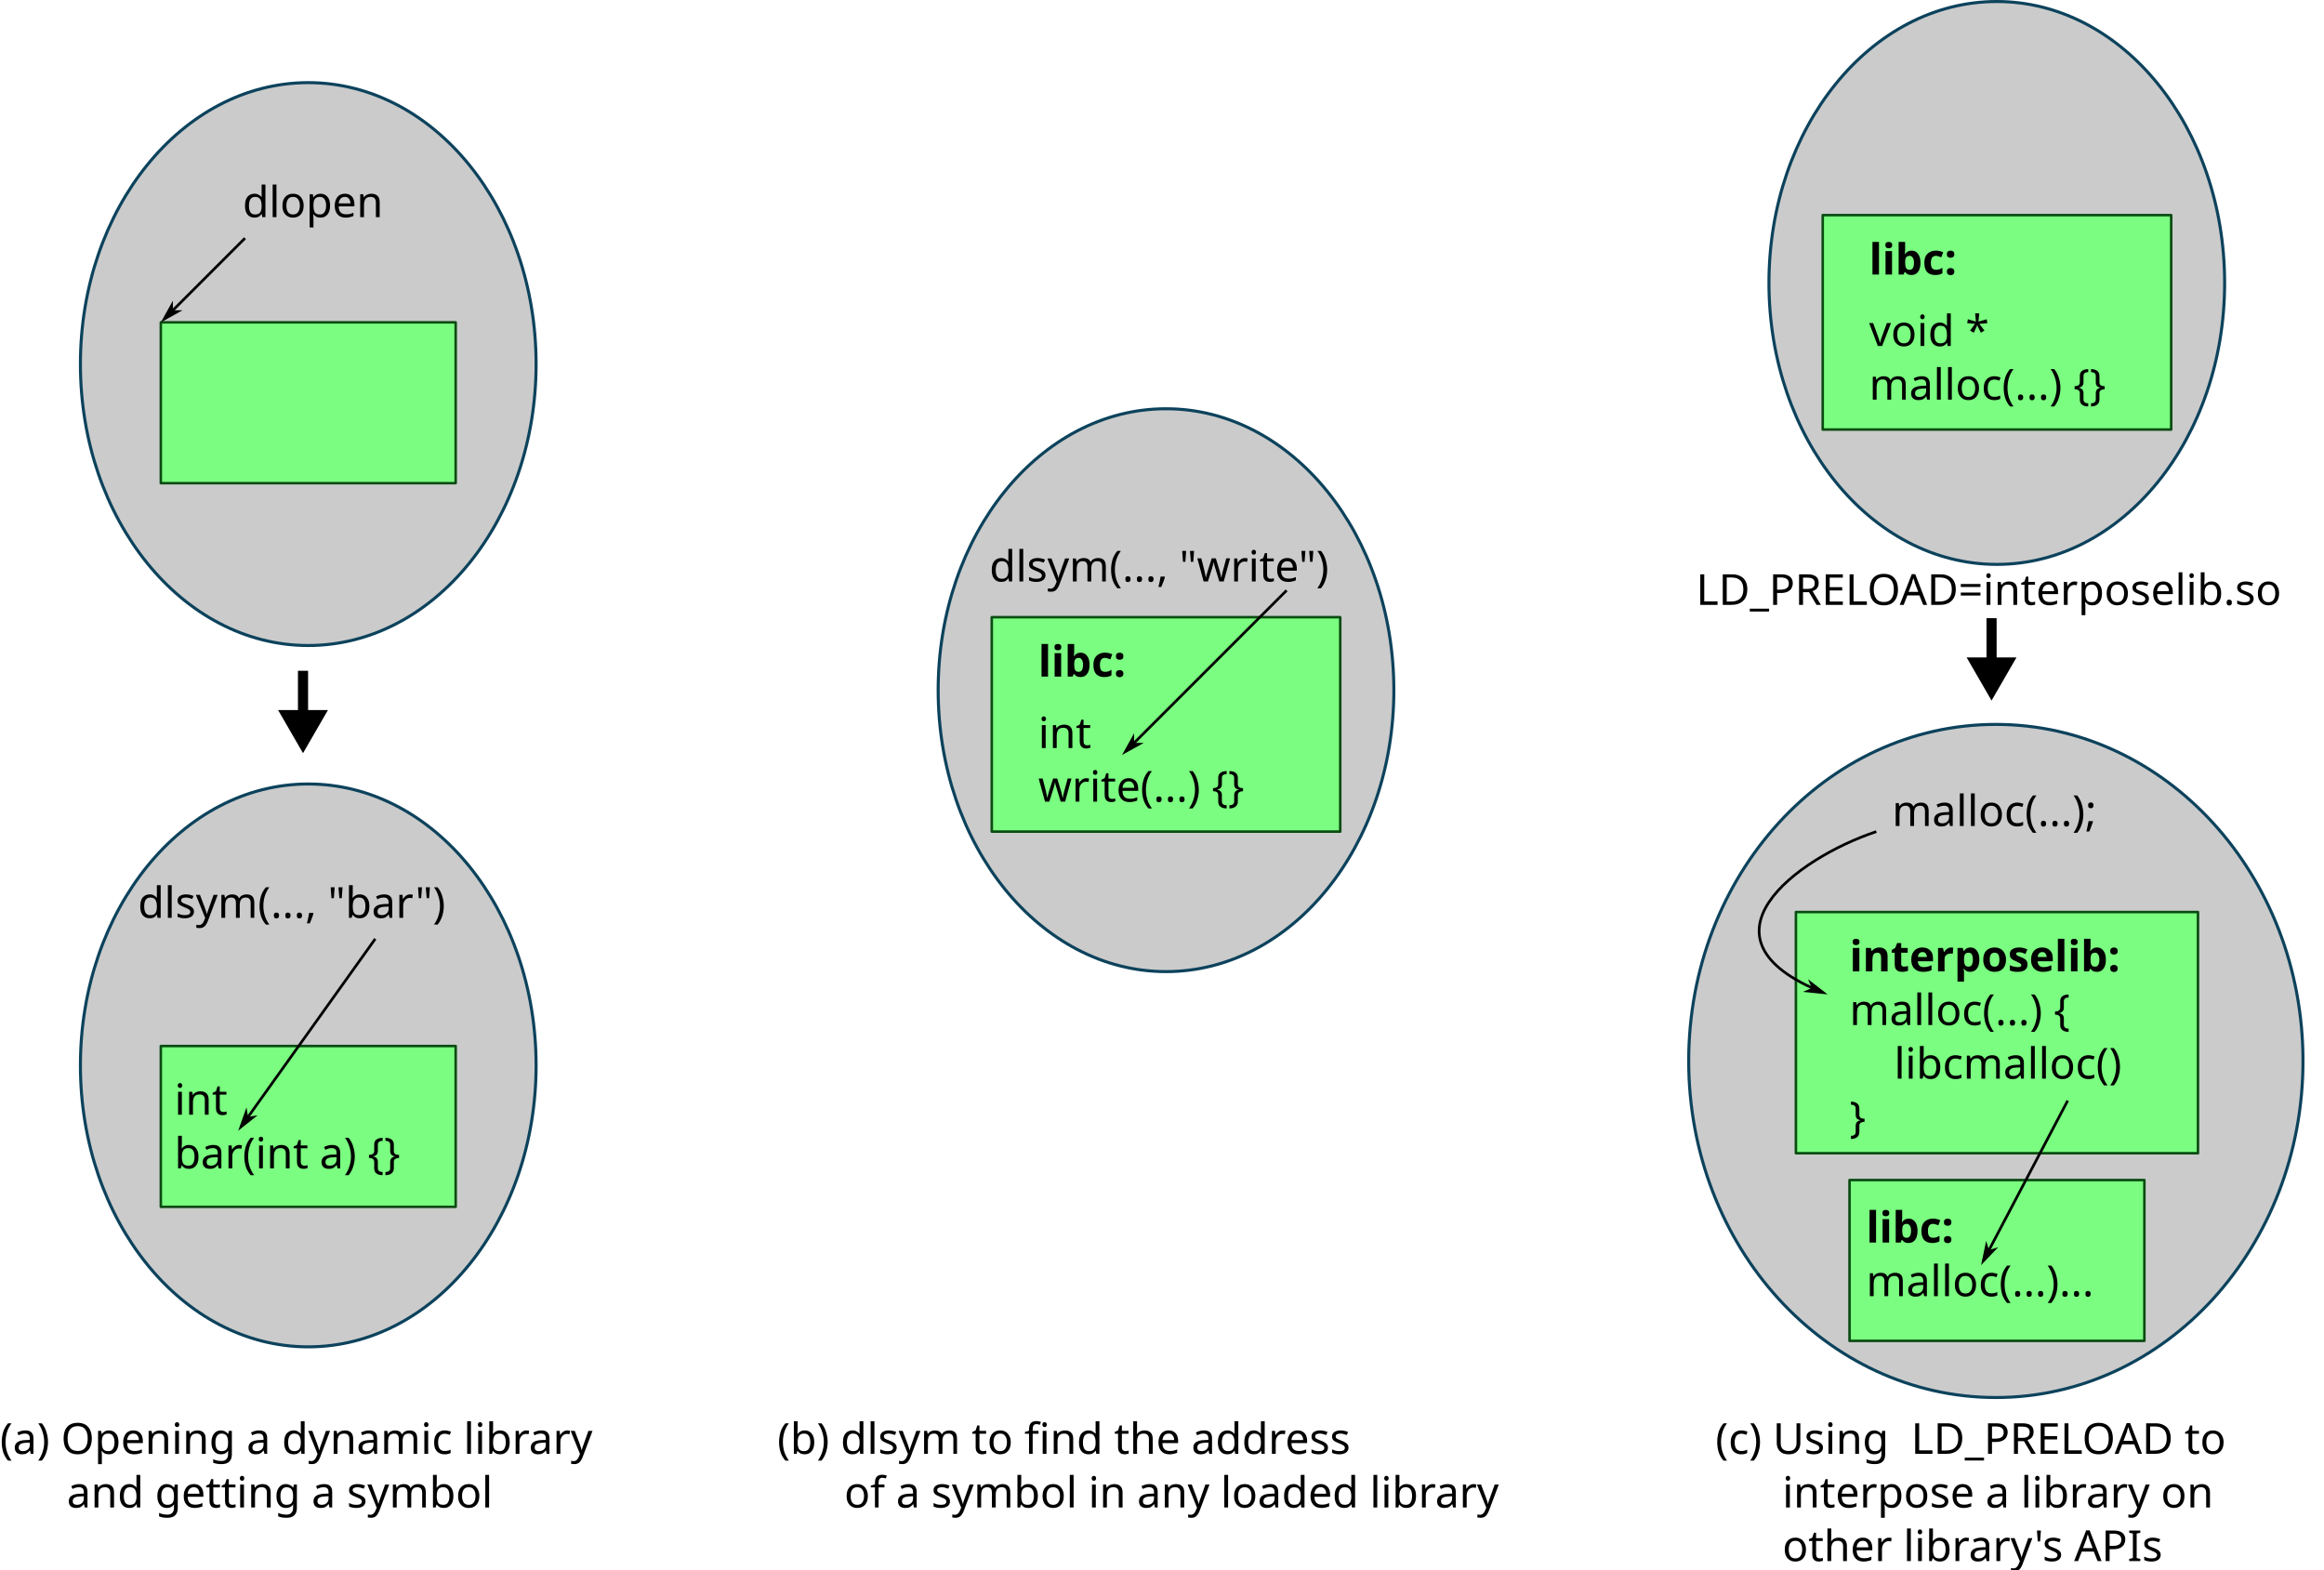
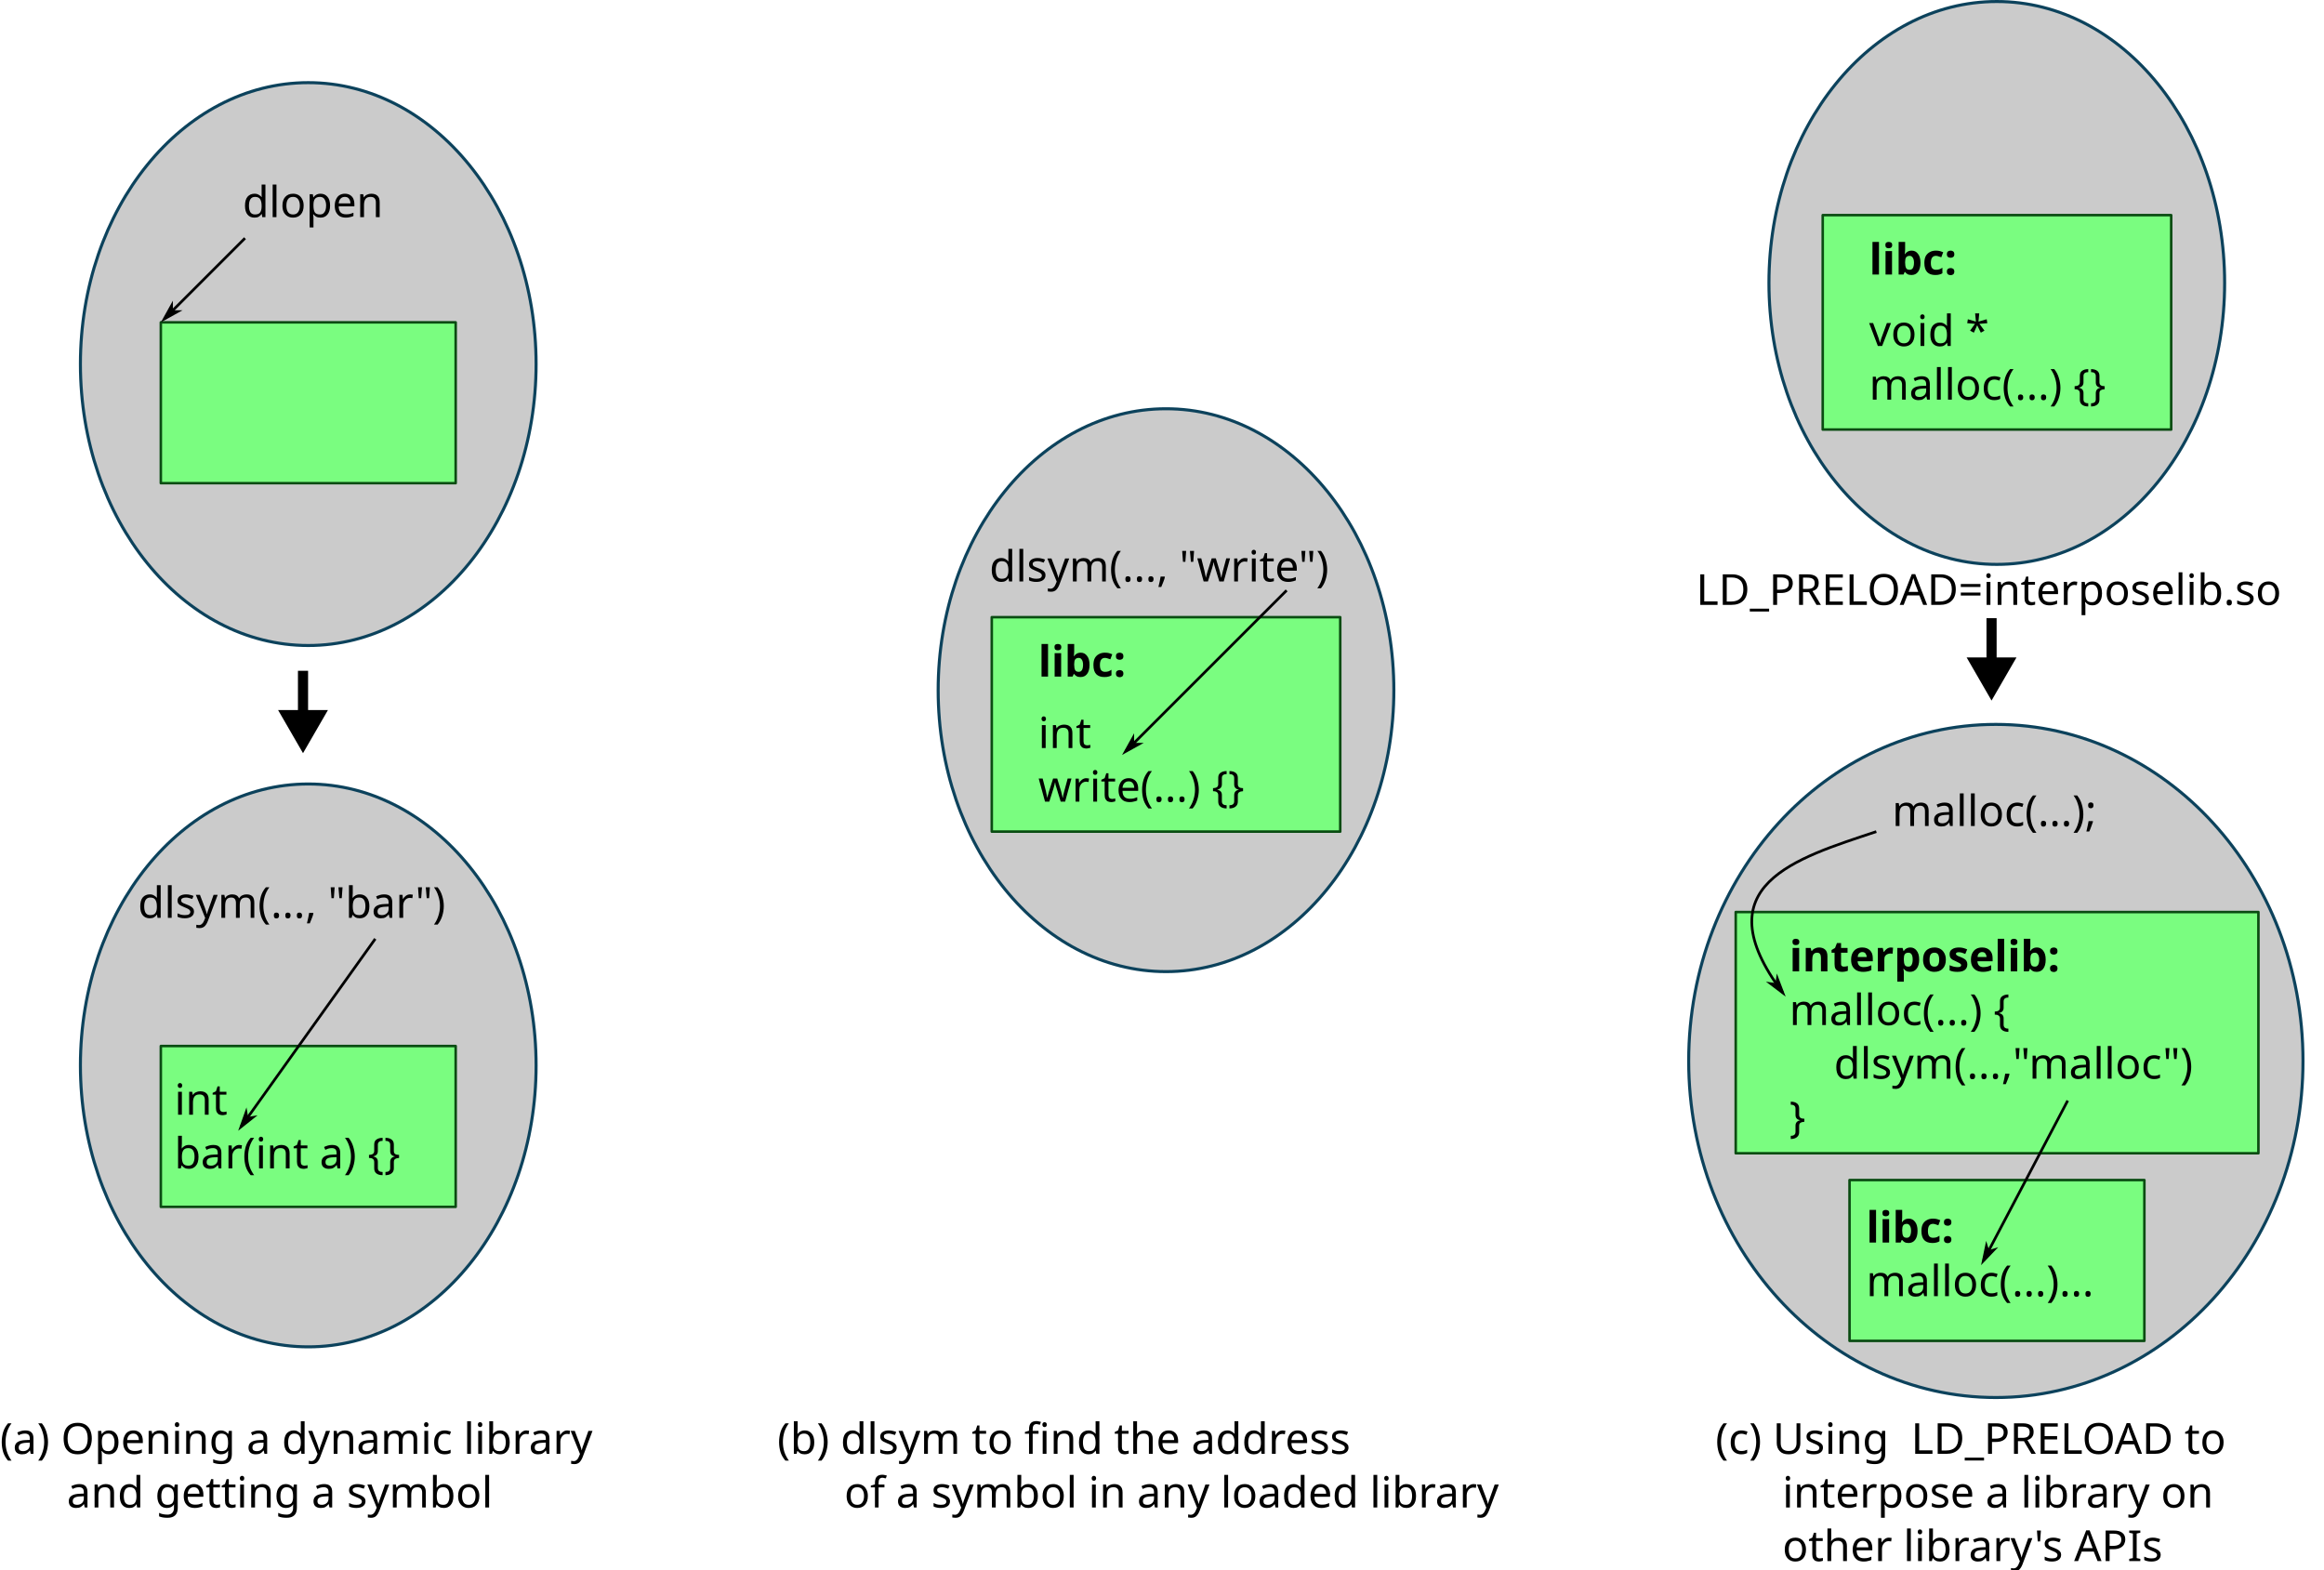
<svg xmlns="http://www.w3.org/2000/svg" width="229.397mm" height="154.98mm" viewBox="0 0 229.397 154.98" version="1.1" id="svg8">
  <defs id="defs2">
    <marker orient="auto" refY="0" refX="0" id="TriangleOutM" style="overflow:visible">
      <path id="path1732" d="M 5.77,0 -2.88,5 V -5 Z" style="fill:#000000;fill-opacity:1;fill-rule:evenodd;stroke:#000000;stroke-width:1pt;stroke-opacity:1" transform="scale(0.4)" />
    </marker>
    <marker orient="auto" refY="0" refX="0" id="Arrow2Send" style="overflow:visible">
      <path id="path1620" style="fill:#000000;fill-opacity:1;fill-rule:evenodd;stroke:#000000;stroke-width:0.625;stroke-linejoin:round;stroke-opacity:1" d="M 8.719,4.034 -2.207,0.016 8.719,-4.002 c -1.745,2.372 -1.735,5.617 -6e-7,8.035 z" transform="matrix(-0.3,0,0,-0.3,0.69,0)" />
    </marker>
    <marker orient="auto" refY="0" refX="0" id="Arrow1Mend" style="overflow:visible">
      <path id="path1596" d="M 0,0 5,-5 -12.5,0 5,5 Z" style="fill:#000000;fill-opacity:1;fill-rule:evenodd;stroke:#000000;stroke-width:1pt;stroke-opacity:1" transform="matrix(-0.4,0,0,-0.4,-4,0)" />
    </marker>
    <marker orient="auto" refY="0" refX="0" id="Arrow1Lend" style="overflow:visible">
      <path id="path1590" d="M 0,0 5,-5 -12.5,0 5,5 Z" style="fill:#000000;fill-opacity:1;fill-rule:evenodd;stroke:#000000;stroke-width:1pt;stroke-opacity:1" transform="matrix(-0.8,0,0,-0.8,-10,0)" />
    </marker>
    <marker orient="auto" refY="0" refX="0" id="TriangleOutM-9" style="overflow:visible">
      <path id="path1732-1" d="M 5.77,0 -2.88,5 V -5 Z" style="fill:#000000;fill-opacity:1;fill-rule:evenodd;stroke:#000000;stroke-width:1pt;stroke-opacity:1" transform="scale(0.4)" />
    </marker>
    <marker orient="auto" refY="0" refX="0" id="TriangleOutM-9-9" style="overflow:visible">
      <path id="path1732-1-4" d="M 5.77,0 -2.88,5 V -5 Z" style="fill:#000000;fill-opacity:1;fill-rule:evenodd;stroke:#000000;stroke-width:1pt;stroke-opacity:1" transform="scale(0.4)" />
    </marker>
    <marker orient="auto" refY="0" refX="0" id="Arrow1Mend-8" style="overflow:visible">
      <path id="path1596-9" d="M 0,0 5,-5 -12.5,0 5,5 Z" style="fill:#000000;fill-opacity:1;fill-rule:evenodd;stroke:#000000;stroke-width:1pt;stroke-opacity:1" transform="matrix(-0.4,0,0,-0.4,-4,0)" />
    </marker>
    <marker orient="auto" refY="0" refX="0" id="Arrow1Mend-8-3" style="overflow:visible">
      <path id="path1596-9-3" d="M 0,0 5,-5 -12.5,0 5,5 Z" style="fill:#000000;fill-opacity:1;fill-rule:evenodd;stroke:#000000;stroke-width:1pt;stroke-opacity:1" transform="matrix(-0.4,0,0,-0.4,-4,0)" />
    </marker>
    <marker orient="auto" refY="0" refX="0" id="Arrow1Mend-8-3-7" style="overflow:visible">
      <path id="path1596-9-3-9" d="M 0,0 5,-5 -12.5,0 5,5 Z" style="fill:#000000;fill-opacity:1;fill-rule:evenodd;stroke:#000000;stroke-width:1pt;stroke-opacity:1" transform="matrix(-0.4,0,0,-0.4,-4,0)" />
    </marker>
    <marker orient="auto" refY="0" refX="0" id="Arrow1Mend-8-3-79" style="overflow:visible">
      <path id="path1596-9-3-6" d="M 0,0 5,-5 -12.5,0 5,5 Z" style="fill:#000000;fill-opacity:1;fill-rule:evenodd;stroke:#000000;stroke-width:1pt;stroke-opacity:1" transform="matrix(-0.4,0,0,-0.4,-4,0)" />
    </marker>
    <marker orient="auto" refY="0" refX="0" id="Arrow1Mend-8-3-79-4" style="overflow:visible">
      <path id="path1596-9-3-6-1" d="M 0,0 5,-5 -12.5,0 5,5 Z" style="fill:#000000;fill-opacity:1;fill-rule:evenodd;stroke:#000000;stroke-width:1pt;stroke-opacity:1" transform="matrix(-0.4,0,0,-0.4,-4,0)" />
    </marker>
  </defs>
  <g id="layer1" transform="translate(-47.625,15.27936)">
    <ellipse style="opacity:0.95;fill:#c8c8c8;fill-opacity:1;stroke:#003954;stroke-width:0.3;stroke-linejoin:round;stroke-miterlimit:4;stroke-dasharray:none;stroke-dashoffset:0;stroke-opacity:1" id="path1519" cx="78.052" cy="20.66" rx="22.49" ry="27.781" />
    <rect style="opacity:0.95;fill:#76ff7c;fill-opacity:1;stroke:#004508;stroke-width:0.25;stroke-linejoin:round;stroke-miterlimit:4;stroke-dasharray:none;stroke-dashoffset:0;stroke-opacity:1" id="rect817-8-4" width="29.104" height="15.875" x="63.5" y="16.542" />
    <path style="fill:none;stroke:#000000;stroke-width:1;stroke-linecap:butt;stroke-linejoin:miter;stroke-miterlimit:4;stroke-dasharray:none;stroke-opacity:1;marker-end:url(#TriangleOutM)" d="m 77.535,50.937 v 5.292" id="path1585" />
    <ellipse style="opacity:0.95;fill:#c8c8c8;fill-opacity:1;stroke:#003954;stroke-width:0.3;stroke-linejoin:round;stroke-miterlimit:4;stroke-dasharray:none;stroke-dashoffset:0;stroke-opacity:1" id="path1519-5" cx="78.052" cy="89.892" rx="22.49" ry="27.781" />
    <rect style="opacity:0.95;fill:#76ff7c;fill-opacity:1;stroke:#004508;stroke-width:0.25;stroke-linejoin:round;stroke-miterlimit:4;stroke-dasharray:none;stroke-dashoffset:0;stroke-opacity:1" id="rect817-8-4-2" width="29.104" height="15.875" x="63.5" y="87.979" />
    <text xml:space="preserve" style="font-style:normal;font-variant:normal;font-weight:normal;font-stretch:normal;font-size:1.411px;line-height:1.25;font-family:'Bold Oblique';-inkscape-font-specification:'Bold Oblique, ';letter-spacing:0px;word-spacing:0px;fill:#000000;fill-opacity:1;stroke:none;stroke-width:0.265" x="71.573" y="6.16" id="text1559-9">
      <tspan id="tspan1557-6" x="71.573" y="6.16" style="font-size:4.233px;stroke-width:0.265">dlopen</tspan>
    </text>
    <text xml:space="preserve" style="font-style:normal;font-variant:normal;font-weight:normal;font-stretch:normal;font-size:1.411px;line-height:1.25;font-family:'Bold Oblique';-inkscape-font-specification:'Bold Oblique, ';letter-spacing:0px;word-spacing:0px;fill:#000000;fill-opacity:1;stroke:none;stroke-width:0.265" x="47.625" y="128.237" id="text1559-0">
      <tspan id="tspan1557-4" x="47.625" y="128.237" style="font-size:4.233px;stroke-width:0.265">(a) Opening a dynamic library</tspan>
      <tspan x="47.625" y="133.529" style="font-size:4.233px;stroke-width:0.265" id="tspan4120">      and getting a symbol</tspan>
    </text>
    <text xml:space="preserve" style="font-style:normal;font-variant:normal;font-weight:normal;font-stretch:normal;font-size:1.411px;line-height:1.25;font-family:'Bold Oblique';-inkscape-font-specification:'Bold Oblique, ';letter-spacing:0px;word-spacing:0px;fill:#000000;fill-opacity:1;stroke:none;stroke-width:0.265" x="124.354" y="128.237" id="text1559-0-6">
      <tspan id="tspan1557-4-0" x="124.354" y="128.237" style="font-size:4.233px;stroke-width:0.265">(b) dlsym to find the address</tspan>
      <tspan x="124.354" y="133.529" style="font-size:4.233px;stroke-width:0.265" id="tspan4582">      of a symbol in any loaded library</tspan>
    </text>
    <ellipse style="opacity:0.95;fill:#c8c8c8;fill-opacity:1;stroke:#003954;stroke-width:0.3;stroke-linejoin:round;stroke-miterlimit:4;stroke-dasharray:none;stroke-dashoffset:0;stroke-opacity:1" id="path1519-9-3" cx="244.724" cy="12.652" rx="22.49" ry="27.781" />
    <path style="fill:none;stroke:#000000;stroke-width:1;stroke-linecap:butt;stroke-linejoin:miter;stroke-miterlimit:4;stroke-dasharray:none;stroke-opacity:1;marker-end:url(#TriangleOutM-9-9)" d="m 244.207,45.743 v 5.292" id="path1585-4-3" />
    <ellipse style="opacity:0.95;fill:#c8c8c8;fill-opacity:1;stroke:#003954;stroke-width:0.3;stroke-linejoin:round;stroke-miterlimit:4;stroke-dasharray:none;stroke-dashoffset:0;stroke-opacity:1" id="path1519-5-4-1" cx="244.63" cy="89.452" rx="30.318" ry="33.223" />
    <text xml:space="preserve" style="font-style:normal;font-variant:normal;font-weight:normal;font-stretch:normal;font-size:1.411px;line-height:1.25;font-family:'Bold Oblique';-inkscape-font-specification:'Bold Oblique, ';letter-spacing:0px;word-spacing:0px;fill:#000000;fill-opacity:1;stroke:none;stroke-width:0.265" x="216.958" y="128.237" id="text1559-0-6-4">
      <tspan id="tspan1557-4-0-2" x="216.958" y="128.237" style="font-size:4.233px;stroke-width:0.265">(c) Using  LD_PRELOAD to</tspan>
      <tspan x="216.958" y="133.529" style="font-size:4.233px;stroke-width:0.265" id="tspan5799">      interpose a library on</tspan>
      <tspan x="216.958" y="138.82" style="font-size:4.233px;stroke-width:0.265" id="tspan5801">      other library's APIs</tspan>
      <tspan x="216.958" y="141.615" style="font-size:4.233px;stroke-width:0.265" id="tspan5803" />
      <tspan x="216.958" y="143.379" style="font-size:4.233px;stroke-width:0.265" id="tspan5805" />
      <tspan x="216.958" y="145.143" style="font-size:4.233px;stroke-width:0.265" id="tspan5807" />
      <tspan x="216.958" y="146.907" style="font-size:4.233px;stroke-width:0.265" id="tspan5809" />
    </text>
    <rect style="opacity:0.95;fill:#76ff7c;fill-opacity:1;stroke:#004508;stroke-width:0.25;stroke-linejoin:round;stroke-miterlimit:4;stroke-dasharray:none;stroke-dashoffset:0;stroke-opacity:1" id="rect817-8-4-2-9-5-2" width="29.104" height="15.875" x="230.188" y="101.208" />
    <text xml:space="preserve" style="font-style:normal;font-variant:normal;font-weight:normal;font-stretch:normal;font-size:1.411px;line-height:1.25;font-family:'Bold Oblique';-inkscape-font-specification:'Bold Oblique, ';letter-spacing:0px;word-spacing:0px;fill:#000000;fill-opacity:1;stroke:none;stroke-width:0.265" x="231.836" y="107.377" id="text1559-9-9-0-6">
      <tspan id="tspan1557-6-3-2-4" x="231.836" y="107.377" style="font-weight:bold;font-size:4.233px;stroke-width:0.265">libc:</tspan>
      <tspan x="231.836" y="112.669" style="font-size:4.233px;stroke-width:0.265" id="tspan4687">malloc(...)...</tspan>
    </text>
-     <rect style="opacity:0.95;fill:#76ff7c;fill-opacity:1;stroke:#004508;stroke-width:0.25;stroke-linejoin:round;stroke-miterlimit:4;stroke-dasharray:none;stroke-dashoffset:0;stroke-opacity:1" id="rect817-8-4-2-9-5-2-1" width="39.687" height="23.812" x="224.896" y="74.75" />
-     <text xml:space="preserve" style="font-style:normal;font-variant:normal;font-weight:normal;font-stretch:normal;font-size:1.411px;line-height:1.25;font-family:'Bold Oblique';-inkscape-font-specification:'Bold Oblique, ';letter-spacing:0px;word-spacing:0px;fill:#000000;fill-opacity:1;stroke:none;stroke-width:0.265" x="230.188" y="80.612" id="text1559-9-9-6">
-       <tspan id="tspan1557-6-3-9" x="230.188" y="80.612" style="font-weight:bold;font-size:4.233px;stroke-width:0.265">interposelib:</tspan>
-       <tspan x="230.188" y="85.904" style="font-size:4.233px;stroke-width:0.265" id="tspan4689">malloc(...) {</tspan>
-       <tspan x="230.188" y="91.195" style="font-size:4.233px;stroke-width:0.265" id="tspan4691">    libcmalloc()</tspan>
-       <tspan x="230.188" y="96.487" style="font-size:4.233px;stroke-width:0.265" id="tspan4693">}</tspan>
+     <rect style="opacity:0.95;fill:#76ff7c;fill-opacity:1;stroke:#004508;stroke-width:0.25;stroke-linejoin:round;stroke-miterlimit:4;stroke-dasharray:none;stroke-dashoffset:0;stroke-opacity:1" id="rect817-8-4-2-9-5-2-1" width="51.594" height="23.813" x="218.954" y="74.75" />
+     <text xml:space="preserve" style="font-style:normal;font-variant:normal;font-weight:normal;font-stretch:normal;font-size:1.411px;line-height:1.25;font-family:'Bold Oblique';-inkscape-font-specification:'Bold Oblique, ';letter-spacing:0px;word-spacing:0px;fill:#000000;fill-opacity:1;stroke:none;stroke-width:0.265" x="224.245" y="80.612" id="text1559-9-9-6">
+       <tspan id="tspan1557-6-3-9" x="224.245" y="80.612" style="font-weight:bold;font-size:4.233px;stroke-width:0.265">interposelib:</tspan>
+       <tspan x="224.245" y="85.904" style="font-size:4.233px;stroke-width:0.265" id="tspan4689">malloc(...) {</tspan>
+       <tspan x="224.245" y="91.195" style="font-size:4.233px;stroke-width:0.265" id="tspan4691">    dlsym(...,"malloc")</tspan>
+       <tspan x="224.245" y="96.487" style="font-size:4.233px;stroke-width:0.265" id="tspan4693">}</tspan>
    </text>
    <path style="fill:none;stroke:#000000;stroke-width:0.265;stroke-linecap:butt;stroke-linejoin:miter;stroke-miterlimit:4;stroke-dasharray:none;stroke-opacity:1;marker-end:url(#Arrow1Mend)" d="m 71.807,8.235 -7.938,7.937" id="path2895" />
    <text xml:space="preserve" style="font-style:normal;font-variant:normal;font-weight:normal;font-stretch:normal;font-size:1.411px;line-height:1.25;font-family:'Bold Oblique';-inkscape-font-specification:'Bold Oblique, ';letter-spacing:0px;word-spacing:0px;fill:#000000;fill-opacity:1;stroke:none;stroke-width:0.265" x="61.234" y="75.32" id="text1559-9-2">
      <tspan id="tspan1557-6-8" x="61.234" y="75.32" style="font-size:4.233px;stroke-width:0.265">dlsym(..., "bar")</tspan>
    </text>
    <path style="fill:none;stroke:#000000;stroke-width:0.265;stroke-linecap:butt;stroke-linejoin:miter;stroke-miterlimit:4;stroke-dasharray:none;stroke-opacity:1;marker-end:url(#Arrow1Mend-8)" d="M 84.667,77.396 71.438,95.917" id="path2895-8" />
    <text xml:space="preserve" style="font-style:normal;font-variant:normal;font-weight:normal;font-stretch:normal;font-size:1.411px;line-height:1.25;font-family:'Bold Oblique';-inkscape-font-specification:'Bold Oblique, ';letter-spacing:0px;word-spacing:0px;fill:#000000;fill-opacity:1;stroke:none;stroke-width:0.265" x="64.842" y="94.761" id="text1559-9-2-8">
      <tspan id="tspan1557-6-8-3" x="64.842" y="94.761" style="font-size:4.233px;stroke-width:0.265">int</tspan>
      <tspan x="64.842" y="100.053" style="font-size:4.233px;stroke-width:0.265" id="tspan3536">bar(int a) {}</tspan>
    </text>
    <ellipse style="opacity:0.95;fill:#c8c8c8;fill-opacity:1;stroke:#003954;stroke-width:0.3;stroke-linejoin:round;stroke-miterlimit:4;stroke-dasharray:none;stroke-dashoffset:0;stroke-opacity:1" id="path1519-5-3" cx="162.719" cy="52.851" rx="22.49" ry="27.781" />
    <rect style="opacity:0.95;fill:#76ff7c;fill-opacity:1;stroke:#004508;stroke-width:0.25;stroke-linejoin:round;stroke-miterlimit:4;stroke-dasharray:none;stroke-dashoffset:0;stroke-opacity:1" id="rect817-8-4-2-8" width="34.396" height="21.167" x="145.521" y="45.646" />
    <text xml:space="preserve" style="font-style:normal;font-variant:normal;font-weight:normal;font-stretch:normal;font-size:1.411px;line-height:1.25;font-family:'Bold Oblique';-inkscape-font-specification:'Bold Oblique, ';letter-spacing:0px;word-spacing:0px;fill:#000000;fill-opacity:1;stroke:none;stroke-width:0.265" x="145.287" y="42.119" id="text1559-9-2-0">
      <tspan id="tspan1557-6-8-4" x="145.287" y="42.119" style="font-size:4.233px;stroke-width:0.265">dlsym(..., "write")</tspan>
    </text>
    <path style="fill:none;stroke:#000000;stroke-width:0.265;stroke-linecap:butt;stroke-linejoin:miter;stroke-miterlimit:4;stroke-dasharray:none;stroke-opacity:1;marker-end:url(#Arrow1Mend-8-3)" d="m 174.625,43 -15.875,15.875" id="path2895-8-7" />
    <text xml:space="preserve" style="font-style:normal;font-variant:normal;font-weight:normal;font-stretch:normal;font-size:1.411px;line-height:1.25;font-family:'Bold Oblique';-inkscape-font-specification:'Bold Oblique, ';letter-spacing:0px;word-spacing:0px;fill:#000000;fill-opacity:1;stroke:none;stroke-width:0.265" x="150.106" y="51.508" id="text1559-9-2-8-6">
      <tspan id="tspan1557-6-8-3-8" x="150.106" y="51.508" style="font-weight:bold;font-size:4.233px;stroke-width:0.265">libc:</tspan>
      <tspan x="150.106" y="54.303" style="font-size:4.233px;stroke-width:0.265" id="tspan4374" />
      <tspan x="150.106" y="58.564" style="font-size:4.233px;stroke-width:0.265" id="tspan4376">int</tspan>
      <tspan x="150.106" y="63.855" style="font-size:4.233px;stroke-width:0.265" id="tspan3536-9">write(...) {}</tspan>
    </text>
    <rect style="opacity:0.95;fill:#76ff7c;fill-opacity:1;stroke:#004508;stroke-width:0.25;stroke-linejoin:round;stroke-miterlimit:4;stroke-dasharray:none;stroke-dashoffset:0;stroke-opacity:1" id="rect817-8-4-2-8-0" width="34.396" height="21.167" x="227.542" y="5.958" />
    <text xml:space="preserve" style="font-style:normal;font-variant:normal;font-weight:normal;font-stretch:normal;font-size:1.411px;line-height:1.25;font-family:'Bold Oblique';-inkscape-font-specification:'Bold Oblique, ';letter-spacing:0px;word-spacing:0px;fill:#000000;fill-opacity:1;stroke:none;stroke-width:0.265" x="232.126" y="11.82" id="text1559-9-2-8-6-3">
      <tspan id="tspan1557-6-8-3-8-3" x="232.126" y="11.82" style="font-weight:bold;font-size:4.233px;stroke-width:0.265">libc:</tspan>
      <tspan x="232.126" y="14.615" style="font-size:4.233px;stroke-width:0.265" id="tspan4376-3" />
      <tspan x="232.126" y="18.876" style="font-size:4.233px;stroke-width:0.265" id="tspan4683">void *</tspan>
      <tspan x="232.126" y="24.168" style="font-size:4.233px;stroke-width:0.265" id="tspan3536-9-2">malloc(...) {}</tspan>
    </text>
    <text xml:space="preserve" style="font-style:normal;font-variant:normal;font-weight:normal;font-stretch:normal;font-size:1.411px;line-height:1.25;font-family:'Bold Oblique';-inkscape-font-specification:'Bold Oblique, ';letter-spacing:0px;word-spacing:0px;fill:#000000;fill-opacity:1;stroke:none;stroke-width:0.265" x="215.049" y="44.433" id="text1559-9-2-0-6">
      <tspan id="tspan1557-6-8-4-5" x="215.049" y="44.433" style="font-size:4.233px;stroke-width:0.265">LD_PRELOAD=interposelib.so</tspan>
    </text>
    <text xml:space="preserve" style="font-style:normal;font-variant:normal;font-weight:normal;font-stretch:normal;font-size:1.411px;line-height:1.25;font-family:'Bold Oblique';-inkscape-font-specification:'Bold Oblique, ';letter-spacing:0px;word-spacing:0px;fill:#000000;fill-opacity:1;stroke:none;stroke-width:0.265" x="234.386" y="66.254" id="text1559-9-2-0-5">
      <tspan id="tspan1557-6-8-4-8" x="234.386" y="66.254" style="font-size:4.233px;stroke-width:0.265">malloc(...);</tspan>
    </text>
-     <path style="fill:none;stroke:#000000;stroke-width:0.265;stroke-linecap:butt;stroke-linejoin:miter;stroke-miterlimit:4;stroke-dasharray:none;stroke-opacity:1;marker-end:url(#Arrow1Mend-8-3-79)" d="m 232.833,66.812 c -7.938,2.646 -18.521,10.583 -5.292,15.875" id="path2895-8-7-0" />
+     <path style="fill:none;stroke:#000000;stroke-width:0.265;stroke-linecap:butt;stroke-linejoin:miter;stroke-miterlimit:4;stroke-dasharray:none;stroke-opacity:1;marker-end:url(#Arrow1Mend-8-3-79)" d="m 232.833,66.812 c -7.938,2.646 -17.198,5.292 -9.26,15.875" id="path2895-8-7-0" />
    <path style="fill:none;stroke:#000000;stroke-width:0.265;stroke-linecap:butt;stroke-linejoin:miter;stroke-miterlimit:4;stroke-dasharray:none;stroke-opacity:1;marker-end:url(#Arrow1Mend-8-3-79-4)" d="m 251.723,93.365 -8.307,15.781" id="path2895-8-7-0-0" />
  </g>
</svg>
